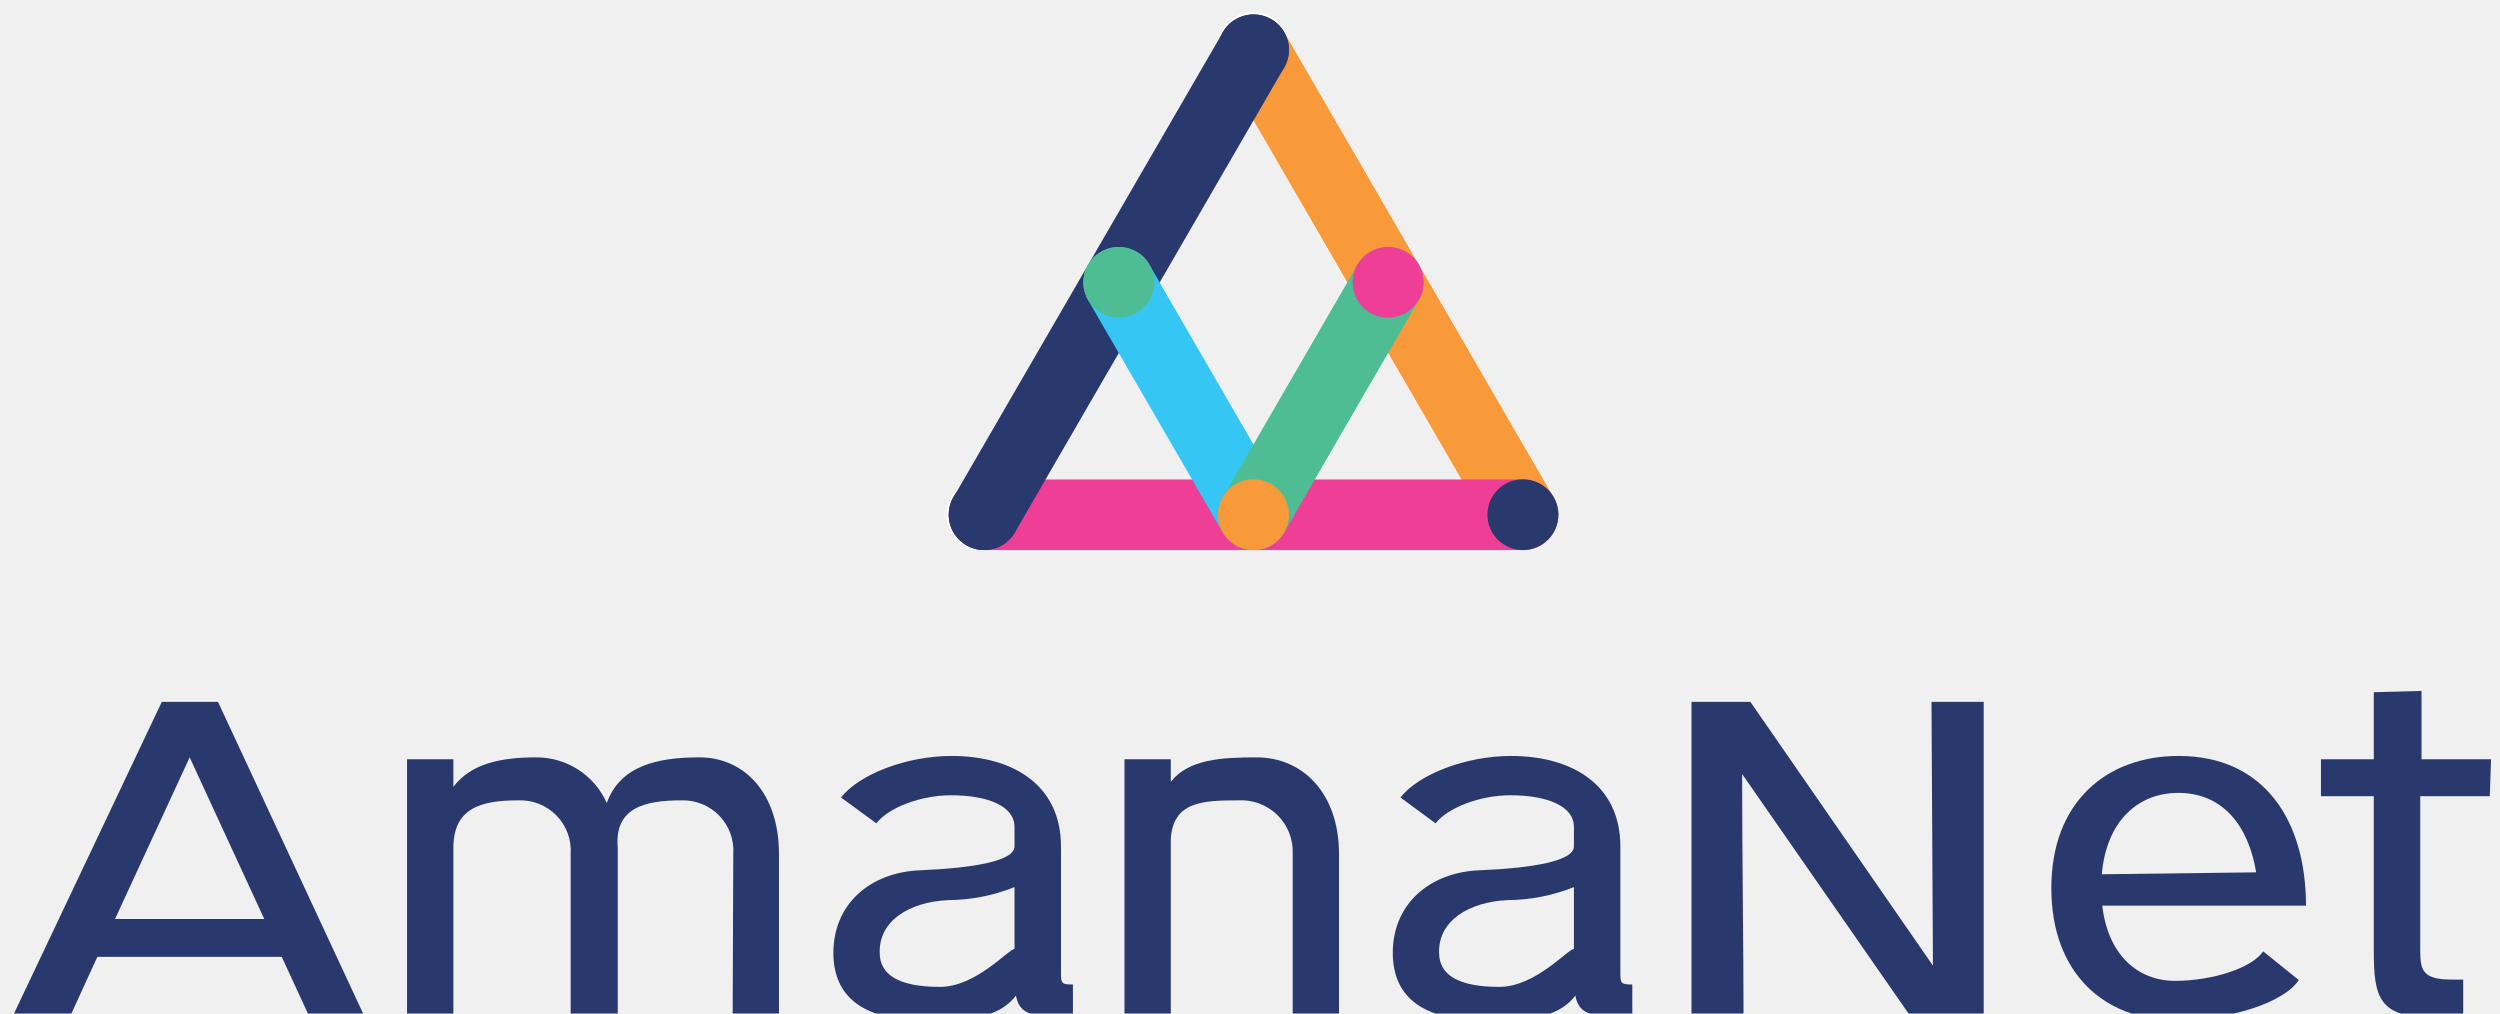
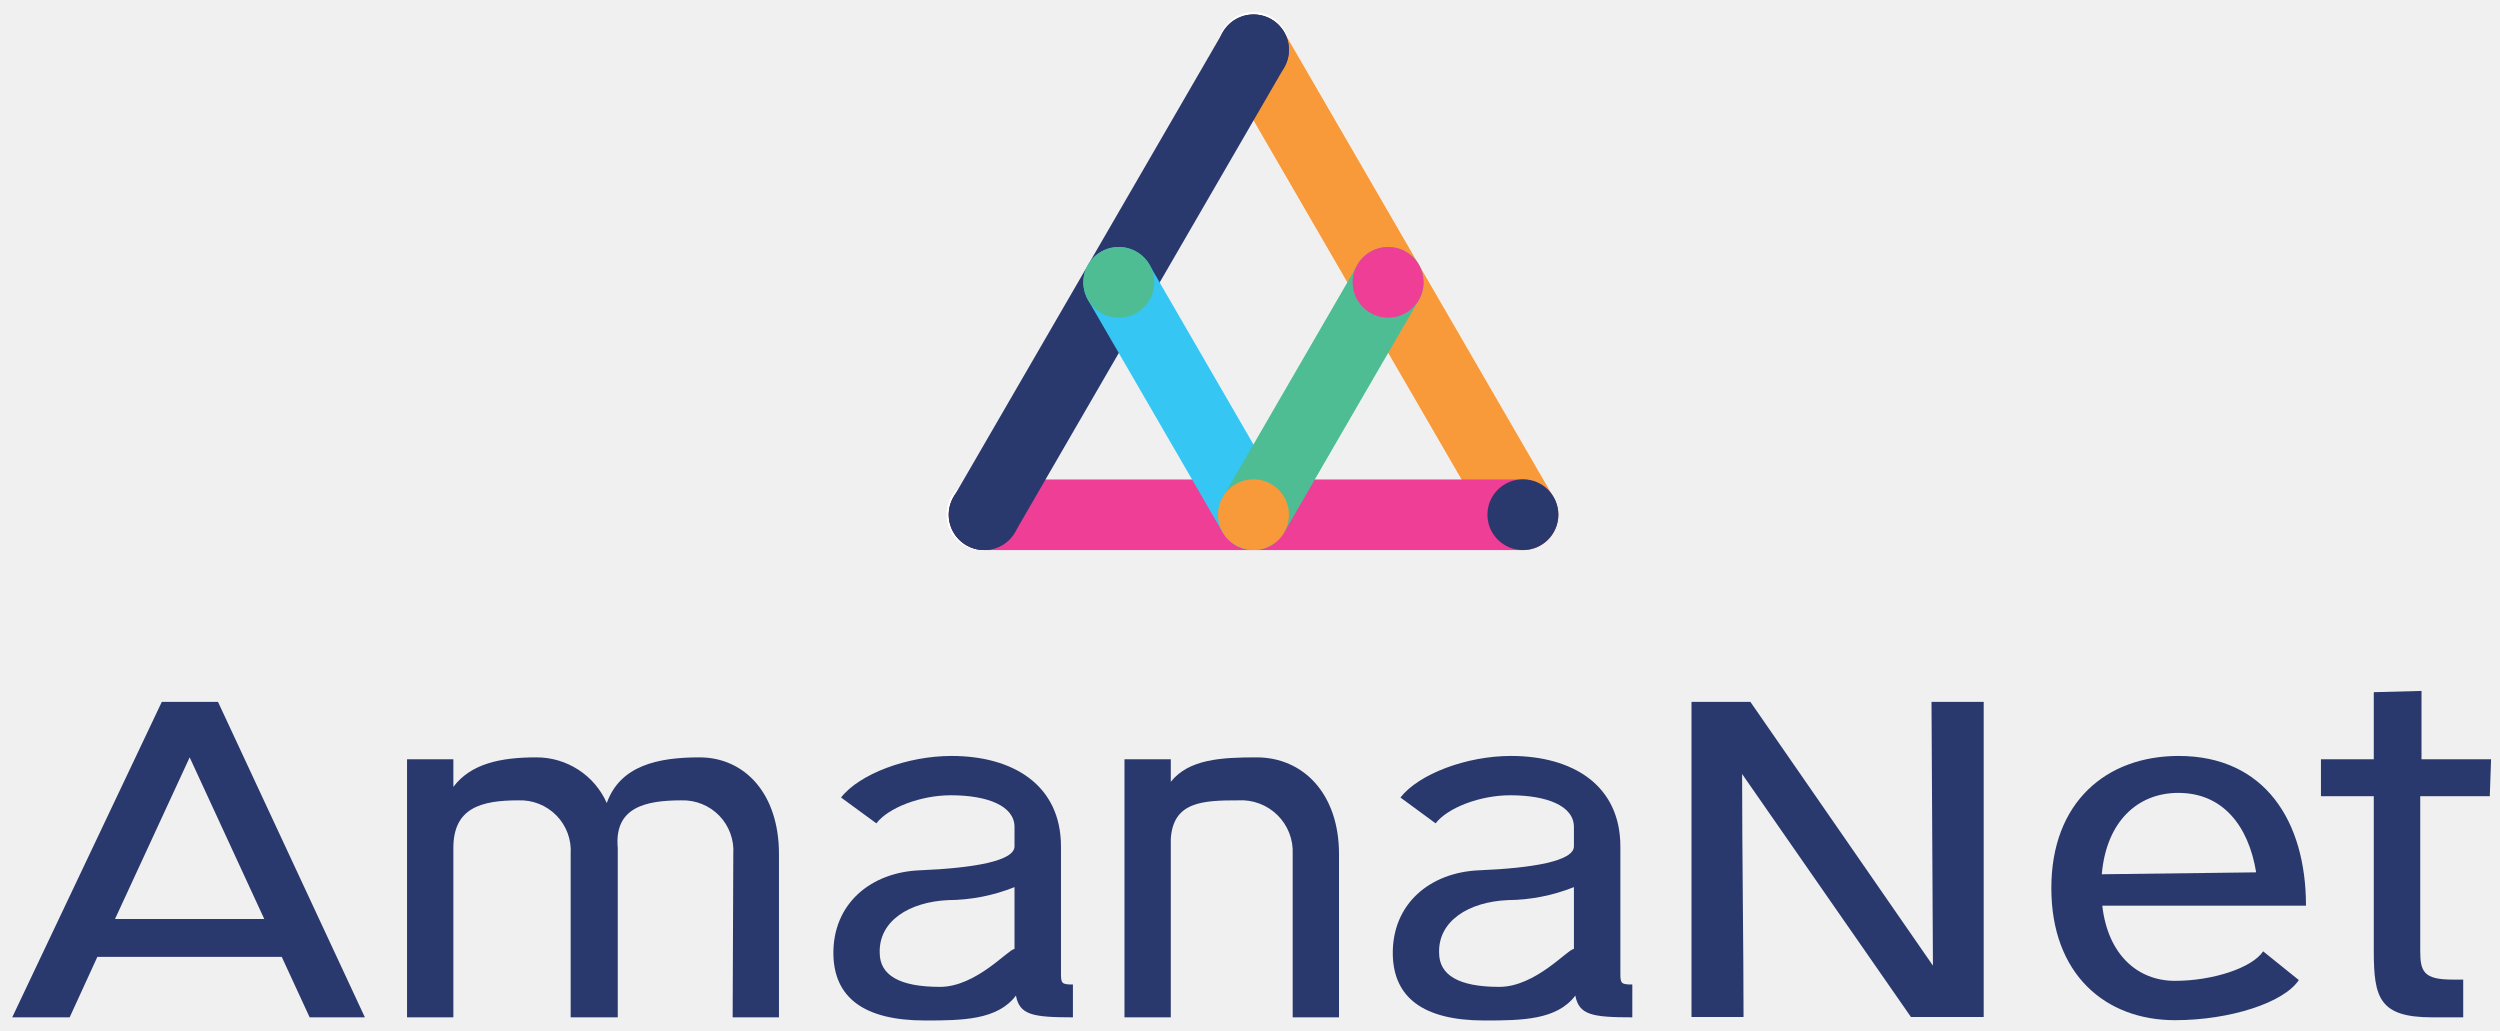
- <svg xmlns="http://www.w3.org/2000/svg" width="148" height="60" viewBox="0 0 148 60" fill="none">
-   <g clip-path="url(#clip0_1177_4786)">
+ <svg xmlns="http://www.w3.org/2000/svg" width="148" height="61" viewBox="0 0 148 61" fill="none">
+   <g clip-path="url(#clip0_1426_22823)">
    <path d="M9.579 41.55H12.905L21.601 60.226H18.331L11.228 44.836L6.809 54.404H15.722L16.767 56.648H5.763L4.124 60.226H0.723L9.579 41.55Z" fill="#2A396D" />
    <path d="M43.411 50.554C43.439 50.14 43.38 49.724 43.236 49.334C43.094 48.944 42.87 48.588 42.581 48.289C42.292 47.99 41.943 47.755 41.557 47.599C41.171 47.442 40.756 47.368 40.34 47.381C38.173 47.381 36.355 47.813 36.571 50.197V60.226H33.783V50.554C33.811 50.137 33.751 49.719 33.606 49.327C33.461 48.935 33.235 48.578 32.943 48.279C32.651 47.979 32.298 47.745 31.909 47.59C31.519 47.435 31.102 47.364 30.683 47.381C28.459 47.381 26.839 47.841 26.839 50.197V60.226H24.097V44.949H26.839V46.583C27.885 45.193 29.666 44.836 31.748 44.836C32.632 44.833 33.498 45.087 34.239 45.567C34.981 46.048 35.565 46.733 35.921 47.54C36.713 45.324 38.936 44.836 41.404 44.836C44.099 44.836 46.115 46.996 46.115 50.554V60.226H43.373L43.411 50.554Z" fill="#2A396D" />
    <path d="M56.328 44.752C59.983 44.752 62.81 46.479 62.81 50.113V57.625C62.81 58.226 62.857 58.282 63.517 58.282V60.226C61.133 60.226 60.36 60.085 60.144 58.939C59.05 60.385 56.987 60.413 54.764 60.413C51.09 60.413 49.394 59.014 49.337 56.526C49.281 53.493 51.561 51.634 54.462 51.521C57.619 51.39 60.059 50.977 60.059 50.104V48.958C60.059 47.7 58.448 47.08 56.29 47.08C54.509 47.08 52.588 47.813 51.881 48.742L49.79 47.212C50.873 45.822 53.699 44.752 56.328 44.752ZM56.139 53.287C53.831 53.39 52.022 54.517 52.079 56.404C52.079 57.719 53.229 58.423 55.649 58.423C57.788 58.423 59.711 56.179 60.059 56.179V52.517C58.813 53.017 57.483 53.278 56.139 53.287Z" fill="#2A396D" />
    <path d="M76.527 50.554C76.547 50.127 76.476 49.702 76.319 49.304C76.162 48.906 75.923 48.546 75.618 48.247C75.311 47.947 74.947 47.716 74.544 47.566C74.143 47.417 73.714 47.354 73.287 47.381C71.204 47.381 69.443 47.456 69.311 49.672V60.226H66.569V44.949H69.311V46.282C70.376 44.949 72.269 44.836 74.389 44.836C77.158 44.836 79.269 46.996 79.269 50.554V60.226H76.527V50.554Z" fill="#2A396D" />
    <path d="M89.444 44.752C93.1 44.752 95.926 46.479 95.926 50.113V57.625C95.926 58.226 95.973 58.282 96.633 58.282V60.226C94.25 60.226 93.477 60.085 93.26 58.939C92.167 60.385 90.104 60.413 87.881 60.413C84.206 60.413 82.51 59.014 82.453 56.526C82.397 53.493 84.677 51.634 87.579 51.521C90.736 51.39 93.176 50.977 93.176 50.104V48.958C93.176 47.7 91.564 47.08 89.406 47.08C87.626 47.08 85.704 47.813 84.988 48.742L82.906 47.212C83.99 45.822 86.816 44.752 89.444 44.752ZM89.256 53.287C86.948 53.39 85.139 54.517 85.195 56.404C85.195 57.719 86.345 58.423 88.757 58.423C90.905 58.423 92.817 56.179 93.176 56.179V52.517C91.928 53.016 90.6 53.277 89.256 53.287Z" fill="#2A396D" />
    <path d="M117.435 41.55V60.207H113.129L103.133 45.822C103.133 50.601 103.218 56.207 103.218 60.207H100.137C100.137 54.92 100.137 46.836 100.137 41.55H103.623L114.43 57.165L114.345 41.55H117.435Z" fill="#2A396D" />
    <path d="M136.09 58.019C135.214 59.352 132.029 60.395 128.76 60.395C124.624 60.395 121.439 57.662 121.439 52.573C121.439 47.484 124.699 44.752 128.977 44.752C134.074 44.752 136.514 48.611 136.514 53.615H124.455C124.784 56.507 126.536 58.066 128.76 58.066C130.983 58.066 133.32 57.305 133.979 56.319L136.09 58.019ZM128.958 46.939C126.565 46.939 124.699 48.611 124.426 51.756L133.565 51.643C133.113 48.883 131.586 46.939 128.958 46.939Z" fill="#2A396D" />
    <path d="M147.396 47.136H143.278C143.278 49.54 143.278 52.629 143.278 56.291C143.278 57.493 143.467 57.991 145.163 57.991H145.822V60.226C144.748 60.226 143.985 60.226 143.985 60.226C140.858 60.226 140.528 59.071 140.528 56.31V47.136H137.4V44.949H140.528V40.977L143.354 40.902C143.354 40.902 143.354 42.291 143.354 44.949H147.471L147.396 47.136Z" fill="#2A396D" />
    <path d="M91.993 31.512C92.028 31.457 92.059 31.401 92.087 31.342L92.163 31.145L92.219 30.957V30.469C92.219 30.469 92.219 30.394 92.219 30.357C92.224 30.282 92.224 30.206 92.219 30.131C92.208 30.064 92.192 29.999 92.172 29.934L92.115 29.746C92.115 29.671 92.05 29.605 92.021 29.53C92.004 29.497 91.988 29.462 91.974 29.427L76.024 1.878C76.024 1.878 76.024 1.822 75.958 1.784C75.919 1.716 75.871 1.653 75.817 1.596C75.78 1.545 75.739 1.498 75.694 1.455L75.534 1.305L75.355 1.183L75.261 1.108H75.195C75.13 1.07 75.06 1.042 74.987 1.023L74.808 0.939H73.8L73.612 0.986L73.423 1.061C73.354 1.082 73.288 1.11 73.226 1.146H73.16L73.056 1.221L72.877 1.343L72.726 1.493C72.675 1.533 72.631 1.58 72.594 1.634L72.453 1.822C72.453 1.822 72.453 1.878 72.387 1.915L56.446 29.427C56.432 29.462 56.416 29.497 56.399 29.53C56.364 29.601 56.332 29.673 56.305 29.746C56.276 29.805 56.257 29.869 56.248 29.934C56.244 30 56.244 30.066 56.248 30.131C56.244 30.206 56.244 30.282 56.248 30.357C56.248 30.357 56.248 30.432 56.248 30.469C56.248 30.507 56.248 30.469 56.248 30.544C56.243 30.616 56.243 30.688 56.248 30.76C56.223 30.834 56.204 30.909 56.192 30.986C56.206 31.049 56.225 31.112 56.248 31.174C56.269 31.241 56.294 31.306 56.324 31.371L56.408 31.53L56.521 31.718L56.644 31.859C56.689 31.916 56.74 31.97 56.795 32.019C56.834 32.064 56.878 32.105 56.926 32.141L57.124 32.272H57.275L57.492 32.375L57.68 32.432H90.702L90.881 32.375L91.098 32.272H91.258L91.447 32.141L91.588 32.019C91.64 31.97 91.687 31.916 91.729 31.859L91.852 31.718C91.903 31.652 91.951 31.583 91.993 31.512ZM66.235 20.892L70.578 28.404H61.901L66.235 20.892ZM74.205 7.127L79.745 16.713L74.205 26.291L68.656 16.713L74.205 7.127ZM82.176 20.892L86.519 28.404H77.861L82.176 20.892Z" fill="white" />
    <path d="M64.134 16.713C64.128 16.298 64.247 15.891 64.474 15.543C64.701 15.195 65.028 14.922 65.411 14.759C65.794 14.596 66.218 14.551 66.627 14.628C67.036 14.706 67.413 14.903 67.71 15.195C68.007 15.486 68.21 15.859 68.293 16.266C68.376 16.673 68.337 17.096 68.178 17.48C68.02 17.864 67.751 18.193 67.405 18.424C67.059 18.656 66.651 18.779 66.235 18.779" fill="white" />
    <path d="M72.114 2.948C72.095 2.662 72.135 2.375 72.231 2.105C72.328 1.835 72.479 1.587 72.676 1.378C72.872 1.169 73.11 1.002 73.374 0.887C73.638 0.773 73.922 0.714 74.21 0.714C74.498 0.714 74.782 0.773 75.046 0.887C75.31 1.002 75.548 1.169 75.745 1.378C75.941 1.587 76.092 1.835 76.189 2.105C76.286 2.375 76.326 2.662 76.306 2.948" fill="white" />
    <path d="M58.264 32.563C57.977 32.582 57.689 32.542 57.418 32.446C57.147 32.35 56.899 32.199 56.689 32.003C56.478 31.807 56.311 31.571 56.196 31.308C56.082 31.044 56.023 30.761 56.023 30.474C56.023 30.187 56.082 29.903 56.196 29.64C56.311 29.377 56.478 29.14 56.689 28.945C56.899 28.749 57.147 28.598 57.418 28.502C57.689 28.405 57.977 28.366 58.264 28.385" fill="white" />
    <path d="M76.028 1.913C75.448 0.912 74.165 0.568 73.162 1.145C72.16 1.722 71.817 3.001 72.397 4.003L88.338 31.52C88.919 32.522 90.202 32.866 91.204 32.289C92.207 31.712 92.549 30.432 91.969 29.431L76.028 1.913Z" fill="#F8993A" />
    <path d="M58.264 28.385C57.104 28.385 56.163 29.32 56.163 30.474C56.163 31.628 57.104 32.563 58.264 32.563H90.147C91.307 32.563 92.247 31.628 92.247 30.474C92.247 29.32 91.307 28.385 90.147 28.385H58.264Z" fill="#EE3E96" />
    <path d="M56.453 29.424C55.873 30.426 56.215 31.706 57.218 32.282C58.22 32.859 59.504 32.515 60.084 31.514L76.025 3.996C76.605 2.995 76.262 1.715 75.26 1.138C74.257 0.561 72.974 0.906 72.394 1.907L56.453 29.424Z" fill="#2A396D" />
    <path d="M68.045 15.673C67.465 14.672 66.181 14.328 65.179 14.905C64.176 15.482 63.834 16.761 64.414 17.763L72.38 31.513C72.96 32.515 74.243 32.859 75.246 32.282C76.248 31.705 76.591 30.425 76.011 29.424L68.045 15.673Z" fill="#35C6F4" />
    <path d="M72.4 29.42C71.82 30.422 72.162 31.701 73.165 32.278C74.167 32.855 75.451 32.511 76.031 31.509L83.996 17.759C84.577 16.757 84.234 15.478 83.232 14.901C82.229 14.324 80.946 14.668 80.366 15.67L72.4 29.42Z" fill="#4EBD94" />
    <path d="M82.176 18.807C83.336 18.807 84.277 17.87 84.277 16.713C84.277 15.557 83.336 14.62 82.176 14.62C81.016 14.62 80.075 15.557 80.075 16.713C80.075 17.87 81.016 18.807 82.176 18.807Z" fill="#EE3E96" />
    <path d="M66.235 18.807C67.395 18.807 68.336 17.87 68.336 16.713C68.336 15.557 67.395 14.62 66.235 14.62C65.074 14.62 64.134 15.557 64.134 16.713C64.134 17.87 65.074 18.807 66.235 18.807Z" fill="#4EBD94" />
    <path d="M74.205 5.042C75.366 5.042 76.306 4.105 76.306 2.948C76.306 1.792 75.366 0.854 74.205 0.854C73.045 0.854 72.105 1.792 72.105 2.948C72.105 4.105 73.045 5.042 74.205 5.042Z" fill="#2A396D" />
    <path d="M74.205 32.563C75.366 32.563 76.306 31.626 76.306 30.469C76.306 29.313 75.366 28.375 74.205 28.375C73.045 28.375 72.105 29.313 72.105 30.469C72.105 31.626 73.045 32.563 74.205 32.563Z" fill="#F8993A" />
    <path d="M90.156 32.563C91.316 32.563 92.257 31.626 92.257 30.469C92.257 29.313 91.316 28.375 90.156 28.375C88.996 28.375 88.055 29.313 88.055 30.469C88.055 31.626 88.996 32.563 90.156 32.563Z" fill="#2A396D" />
    <path d="M58.264 32.563C59.425 32.563 60.365 31.626 60.365 30.469C60.365 29.313 59.425 28.375 58.264 28.375C57.104 28.375 56.163 29.313 56.163 30.469C56.163 31.626 57.104 32.563 58.264 32.563Z" fill="#2A396D" />
  </g>
  <defs>
-     <clipPath id="clip0_1177_4786">
-       <rect width="148" height="60" fill="white" />
+     <clipPath id="clip0_1426_22823">
+       <rect width="148" height="61" fill="white" />
    </clipPath>
  </defs>
</svg>
